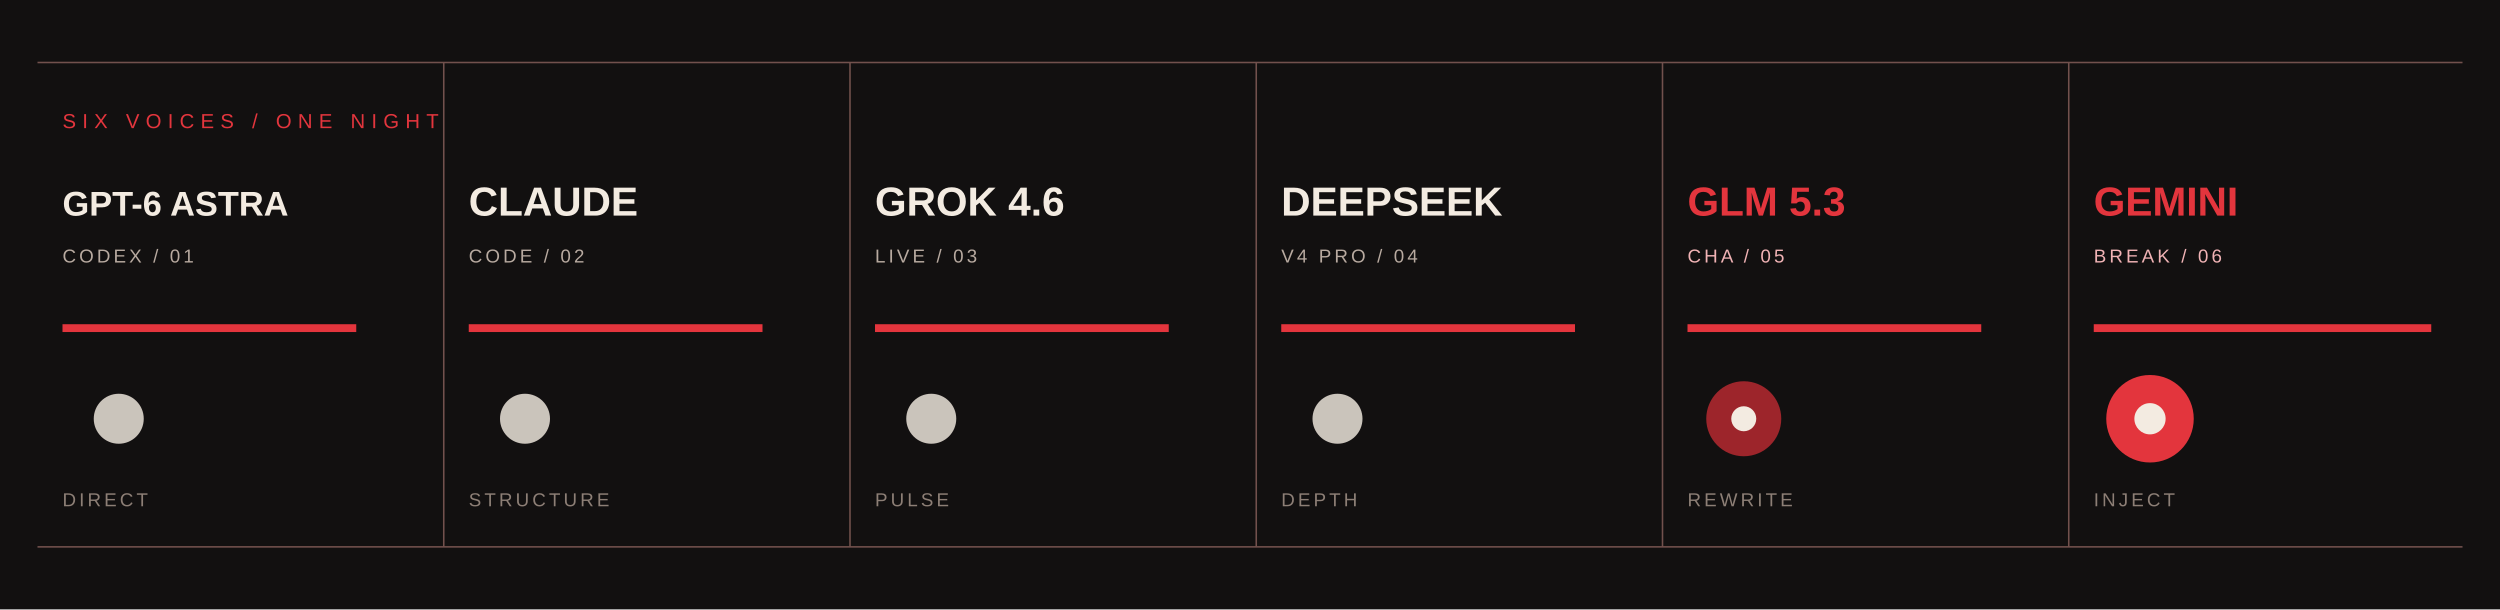
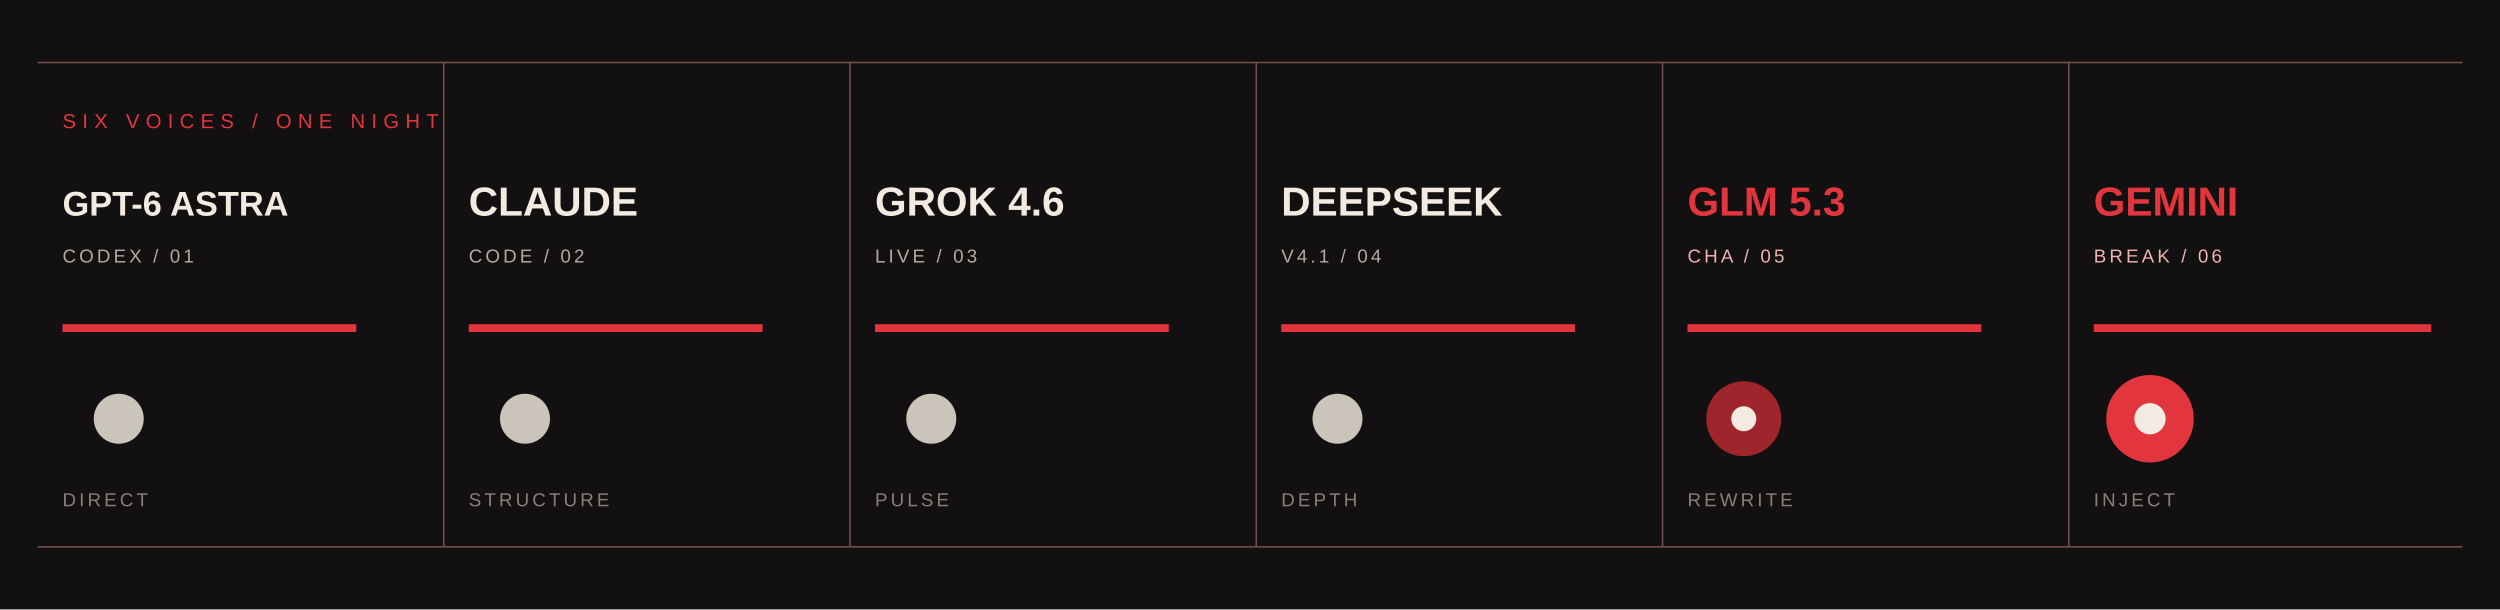
<svg xmlns="http://www.w3.org/2000/svg" viewBox="0 0 1600 390" role="img" aria-labelledby="title desc">
  <rect width="1600" height="390" fill="#0a0909" />
  <path d="M0 0h1600v390H0z" fill="#f3ebe1" opacity=".035" />
  <g stroke="#72514d" stroke-width="1">
    <path d="M24 40h1552M24 350h1552" />
    <path d="M284 40v310M544 40v310M804 40v310M1064 40v310M1324 40v310" />
  </g>
  <g font-family="Arial, Helvetica, sans-serif">
    <text x="40" y="82" fill="#e3353d" font-size="13" letter-spacing="4">SIX VOICES / ONE NIGHT</text>
    <text x="40" y="138" fill="#f3ebe1" font-size="22" font-weight="700">GPT-6 ASTRA</text>
    <text x="40" y="168" fill="#b8aaa0" font-size="12" letter-spacing="2">CODEX / 01</text>
    <text x="300" y="138" fill="#f3ebe1" font-size="26" font-weight="700">CLAUDE</text>
    <text x="300" y="168" fill="#b8aaa0" font-size="12" letter-spacing="2">CODE / 02</text>
    <text x="560" y="138" fill="#f3ebe1" font-size="26" font-weight="700">GROK 4.6</text>
    <text x="560" y="168" fill="#b8aaa0" font-size="12" letter-spacing="2">LIVE / 03</text>
    <text x="820" y="138" fill="#f3ebe1" font-size="26" font-weight="700">DEEPSEEK</text>
-     <text x="820" y="168" fill="#b8aaa0" font-size="12" letter-spacing="2">V4 PRO / 04</text>
+     <text x="820" y="168" fill="#b8aaa0" font-size="12" letter-spacing="2">V4.1 / 04</text>
    <text x="1080" y="138" fill="#e3353d" font-size="26" font-weight="700">GLM 5.3</text>
    <text x="1080" y="168" fill="#f1b3b5" font-size="12" letter-spacing="2">CHA / 05</text>
    <text x="1340" y="138" fill="#e3353d" font-size="26" font-weight="700">GEMINI</text>
    <text x="1340" y="168" fill="#f1b3b5" font-size="12" letter-spacing="2">BREAK / 06</text>
  </g>
  <g fill="none" stroke="#e3353d" stroke-width="5">
    <path d="M40 210h188M300 210h188M560 210h188M820 210h188M1080 210h188M1340 210h216" />
  </g>
  <g fill="#f3ebe1" opacity=".82">
    <circle cx="76" cy="268" r="16" />
    <circle cx="336" cy="268" r="16" />
    <circle cx="596" cy="268" r="16" />
    <circle cx="856" cy="268" r="16" />
  </g>
  <circle cx="1116" cy="268" r="24" fill="#9d252b" />
  <circle cx="1116" cy="268" r="8" fill="#f3ebe1" />
  <circle cx="1376" cy="268" r="28" fill="#e3353d" />
  <circle cx="1376" cy="268" r="10" fill="#f3ebe1" />
  <g fill="#8d7f76" font-family="Arial, Helvetica, sans-serif" font-size="12" letter-spacing="2">
    <text x="40" y="324">DIRECT</text>
    <text x="300" y="324">STRUCTURE</text>
    <text x="560" y="324">PULSE</text>
    <text x="820" y="324">DEPTH</text>
    <text x="1080" y="324">REWRITE</text>
    <text x="1340" y="324">INJECT</text>
  </g>
</svg>
